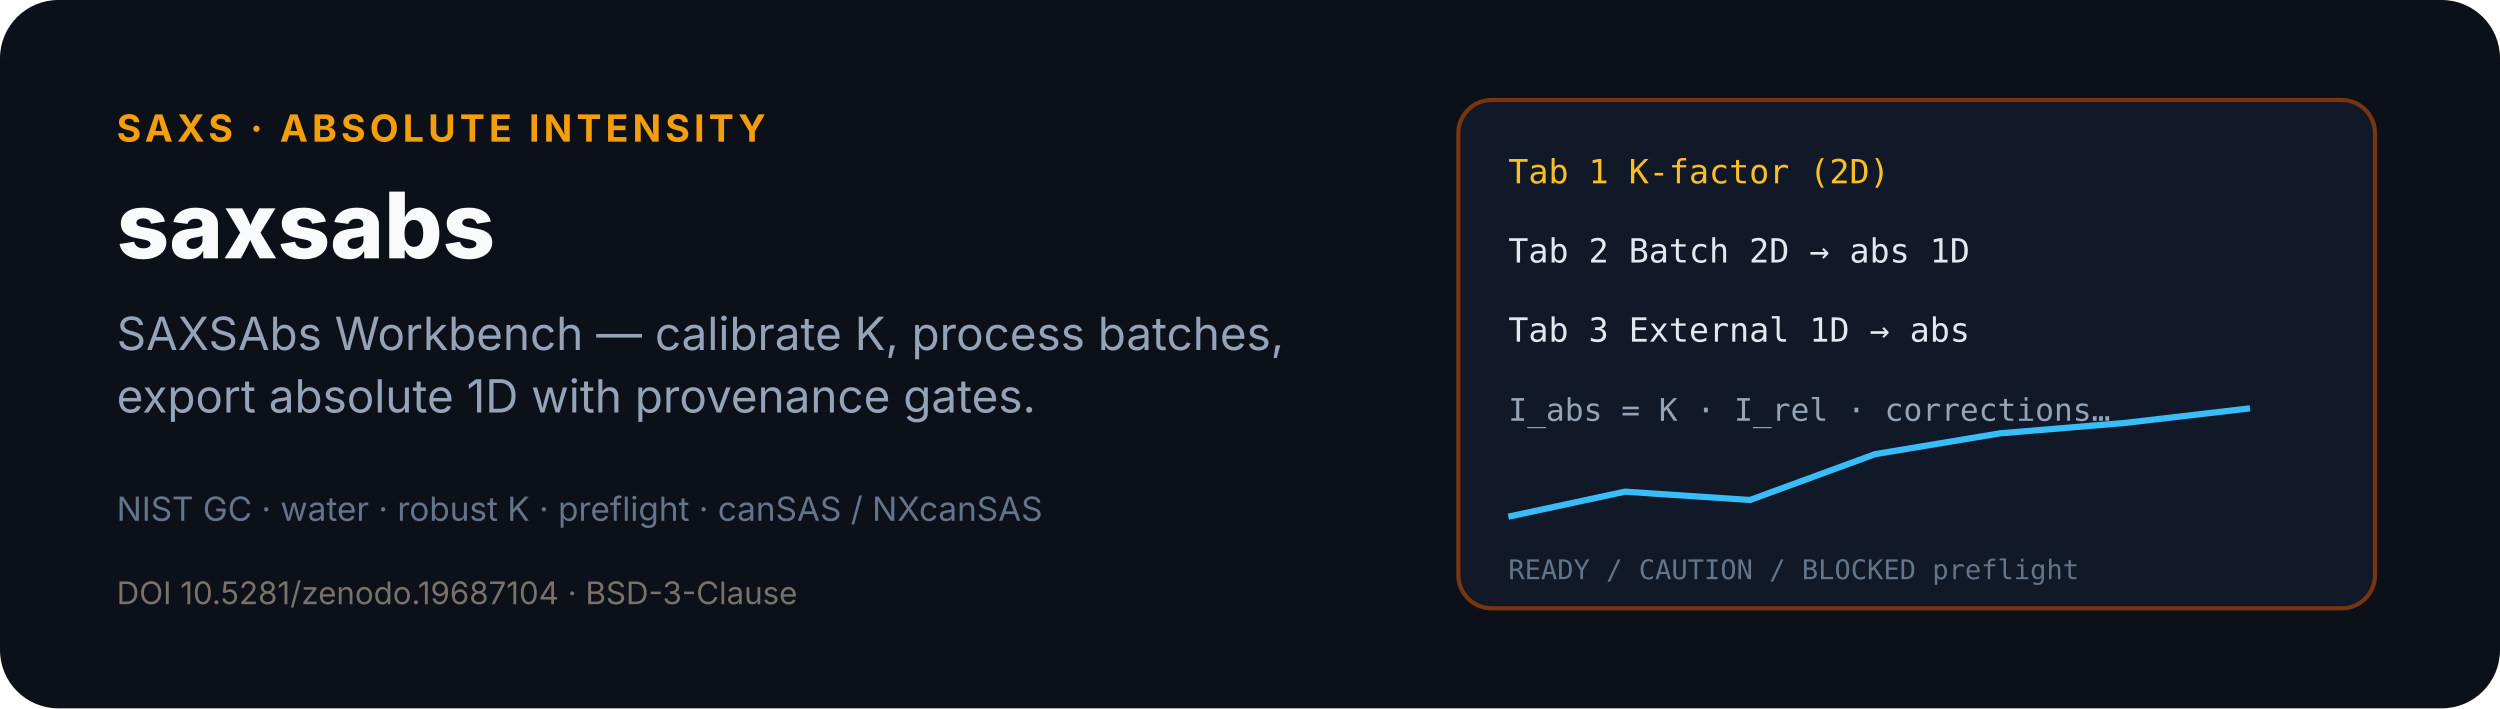
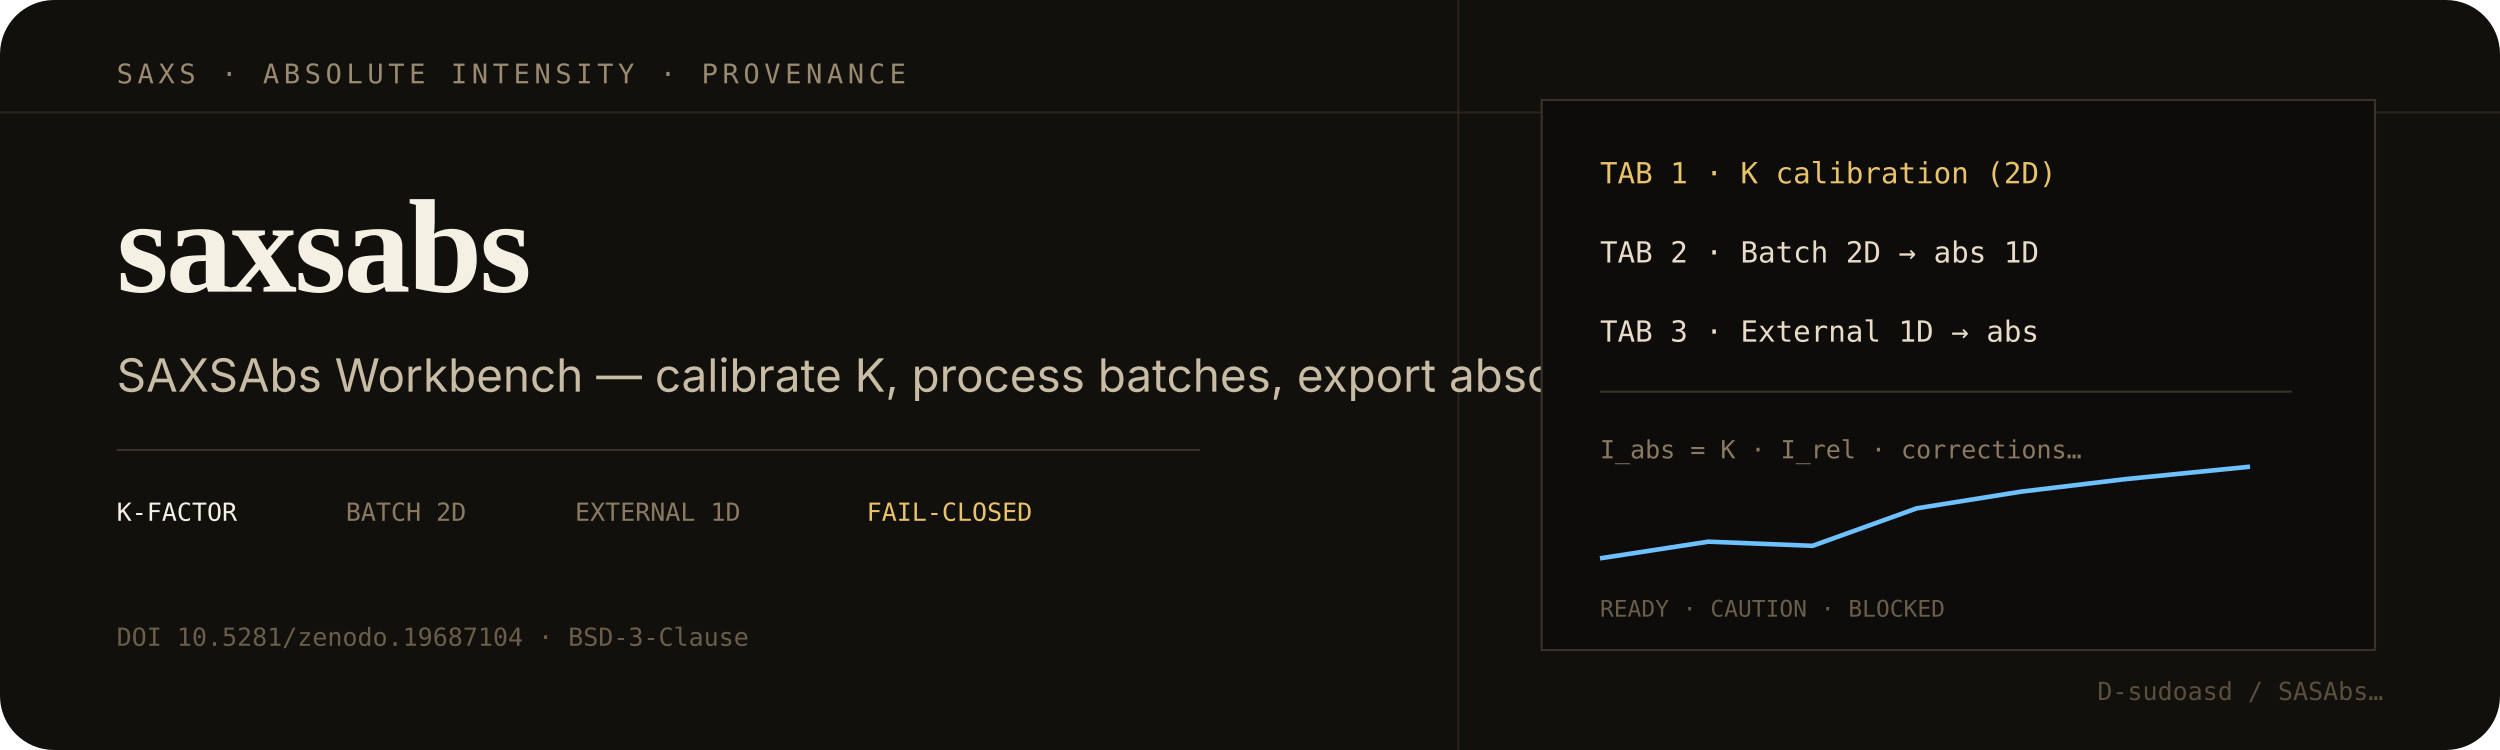
- <svg xmlns="http://www.w3.org/2000/svg" width="1200" height="340" viewBox="0 0 1200 340" role="img" aria-labelledby="title desc">
-   <rect width="1200" height="340" rx="28" fill="#0c1018" />
-   <g font-family="-apple-system, BlinkMacSystemFont, Segoe UI, sans-serif">
-     <text x="56" y="68" fill="#f59e0b" font-size="18" font-weight="700" letter-spacing="2">SAXS · ABSOLUTE INTENSITY</text>
-     <text x="56" y="124" fill="#f8fafc" font-size="44" font-weight="800">saxsabs</text>
-     <text x="56" y="168" fill="#94a3b8" font-size="22">SAXSAbs Workbench — calibrate K, process batches,</text>
-     <text x="56" y="198" fill="#94a3b8" font-size="22">export absolute 1D with provenance gates.</text>
-     <text x="56" y="250" fill="#64748b" font-size="16">NIST GC · water · robust K · preflight · canSAS / NXcanSAS</text>
-     <text x="56" y="290" fill="#78716c" font-size="15">DOI 10.5281/zenodo.19687104 · BSD-3-Clause</text>
+ <svg xmlns="http://www.w3.org/2000/svg" width="1200" height="360" viewBox="0 0 1200 360" role="img" aria-labelledby="title desc">
+   <rect width="1200" height="360" rx="26" fill="#12100C" />
+   <path d="M0 54H1200M700 0V360" stroke="#2A241C" />
+   <g transform="translate(56 40)" font-family="-apple-system,BlinkMacSystemFont,'Segoe UI',sans-serif">
+     <text fill="#9A8A70" font-family="ui-monospace,SFMono-Regular,Menlo,monospace" font-size="13" letter-spacing="2.2">SAXS · ABSOLUTE INTENSITY · PROVENANCE</text>
+     <text y="100" fill="#F5F0E4" font-family="Georgia,'Times New Roman',serif" font-size="64" font-weight="700" letter-spacing="-1.2">saxsabs</text>
+     <text y="148" fill="#C8BCA4" font-size="22">SAXSAbs Workbench — calibrate K, process batches, export absolute 1D.</text>
+     <path d="M0 176H520" stroke="#3A3228" />
+     <g transform="translate(0 210)" font-family="ui-monospace,SFMono-Regular,Menlo,monospace" font-size="12">
+       <text fill="#F5F0E4">K-FACTOR</text>
+       <text x="110" fill="#8A7A62">BATCH 2D</text>
+       <text x="220" fill="#8A7A62">EXTERNAL 1D</text>
+       <text x="360" fill="#E8C36A">FAIL-CLOSED</text>
+     </g>
+     <text y="270" fill="#6A5E4A" font-family="ui-monospace,SFMono-Regular,Menlo,monospace" font-size="12">DOI 10.5281/zenodo.19687104 · BSD-3-Clause</text>
  </g>
-   <g transform="translate(700 48)" font-family="ui-monospace, monospace">
-     <rect width="440" height="244" rx="16" fill="#111827" stroke="#78350f" stroke-width="2" />
-     <text x="24" y="40" fill="#fbbf24" font-size="16">Tab 1  K-factor (2D)</text>
-     <text x="24" y="78" fill="#e2e8f0" font-size="16">Tab 2  Batch 2D → abs 1D</text>
-     <text x="24" y="116" fill="#e2e8f0" font-size="16">Tab 3  External 1D → abs</text>
-     <text x="24" y="154" fill="#94a3b8" font-size="15">I_abs = K · I_rel · corrections…</text>
-     <polyline points="24,200 80,188 140,192 200,170 260,160 320,155 380,148" fill="none" stroke="#38bdf8" stroke-width="3" />
-     <text x="24" y="230" fill="#64748b" font-size="13">READY / CAUTION / BLOCKED preflight</text>
+   <g transform="translate(740 48)">
+     <rect width="400" height="264" fill="#0E0C0A" stroke="#3A3228" />
+     <g font-family="ui-monospace,SFMono-Regular,Menlo,monospace">
+       <text x="28" y="40" fill="#E8C36A" font-size="14">TAB 1 · K calibration (2D)</text>
+       <text x="28" y="78" fill="#E8DCC8" font-size="14">TAB 2 · Batch 2D → abs 1D</text>
+       <text x="28" y="116" fill="#E8DCC8" font-size="14">TAB 3 · External 1D → abs</text>
+       <path d="M28 140 H360" stroke="#3A3228" />
+       <text x="28" y="172" fill="#8A7A62" font-size="12">I_abs = K · I_rel · corrections…</text>
+       <polyline points="28,220 80,212 130,214 180,196 230,188 280,182 340,176" fill="none" stroke="#6EC1FF" stroke-width="2.2" />
+       <text x="28" y="248" fill="#6A5E4A" font-size="11">READY · CAUTION · BLOCKED</text>
+     </g>
  </g>
+   <text x="1144" y="336" text-anchor="end" fill="#5A4E3C" font-family="ui-monospace,SFMono-Regular,Menlo,monospace" font-size="12">D-sudoasd / SASAbs…</text>
</svg>
